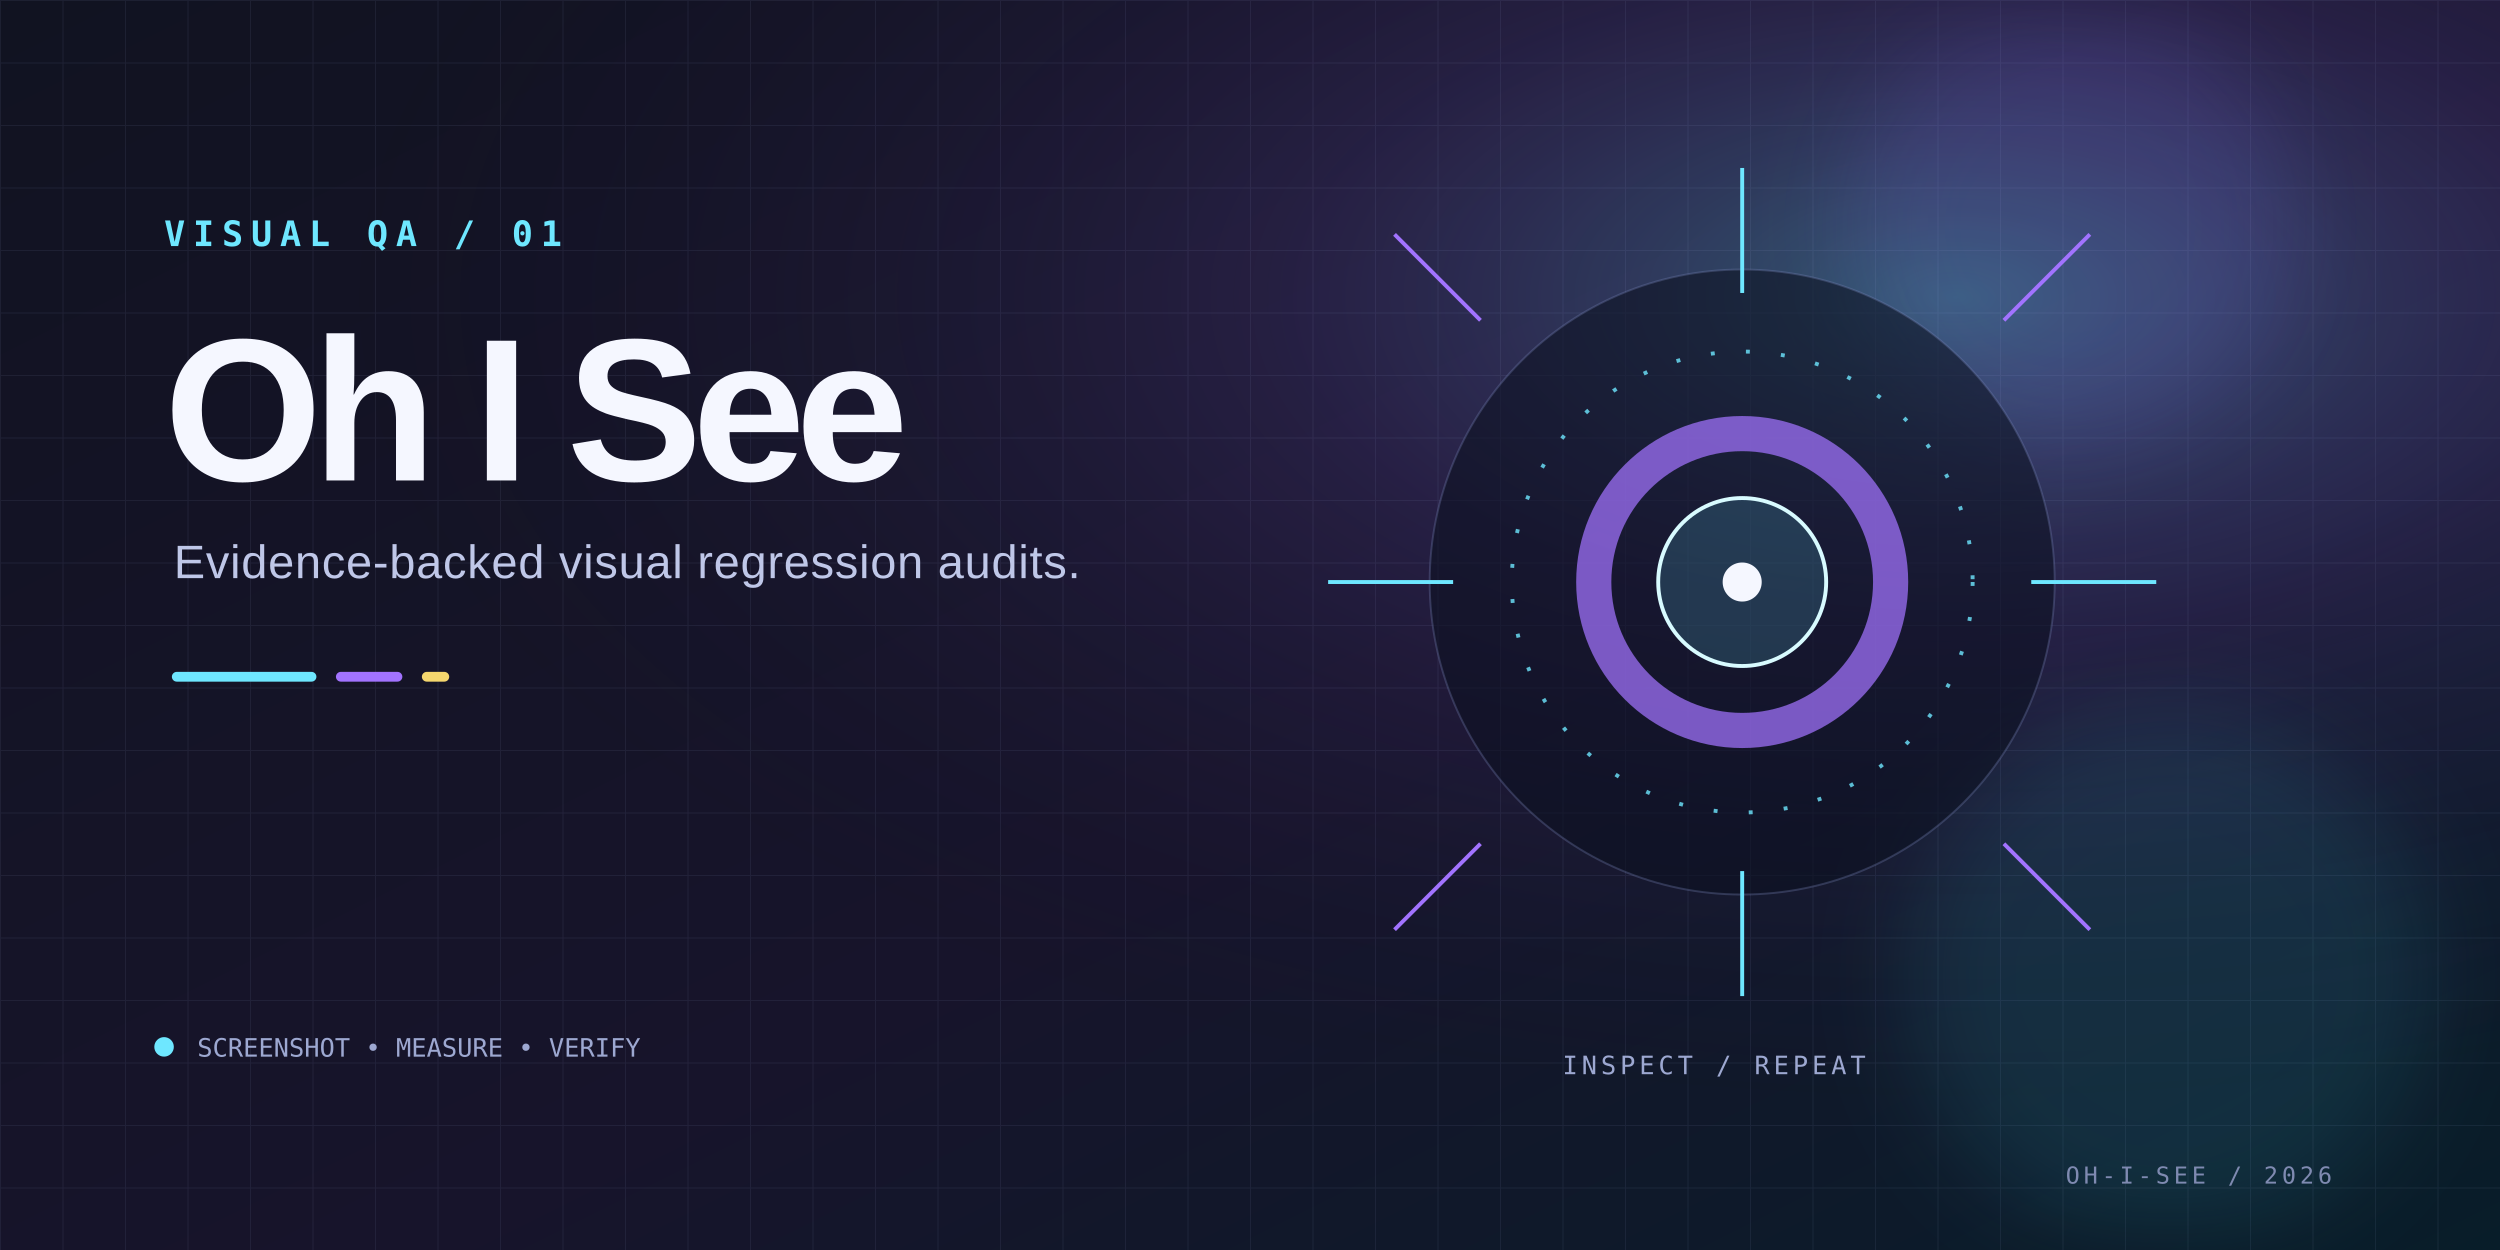
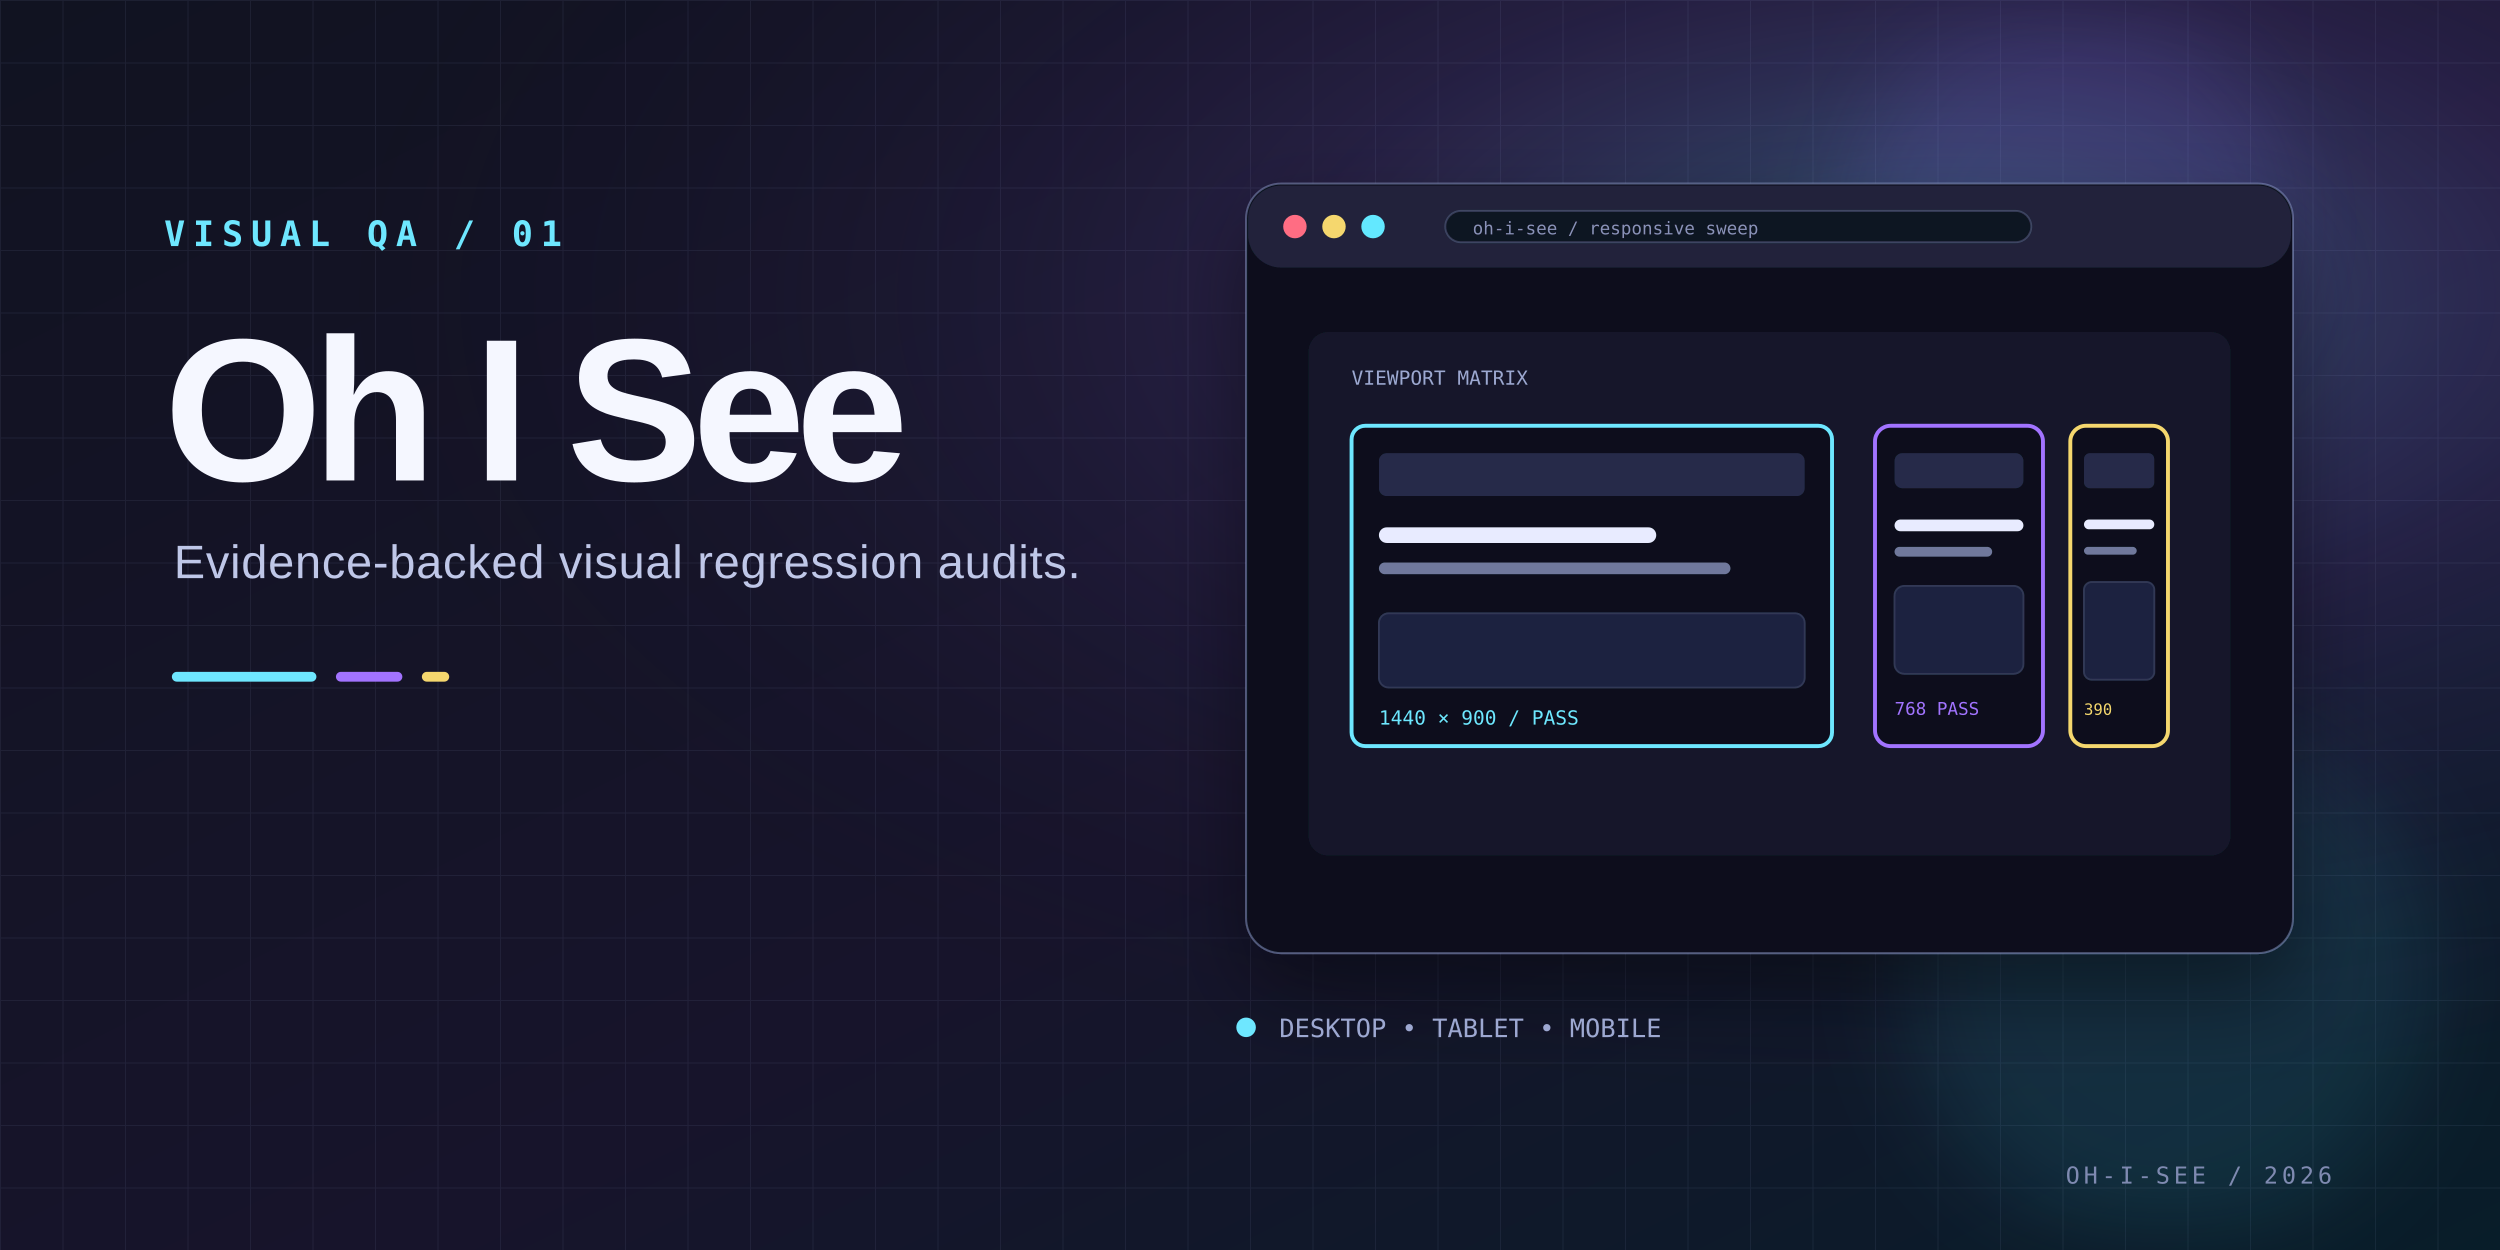
<svg xmlns="http://www.w3.org/2000/svg" width="1280" height="640" viewBox="0 0 1280 640" role="img" aria-labelledby="title desc">
  <defs>
    <linearGradient id="bg" x1="0" y1="0" x2="1" y2="1">
      <stop offset="0" stop-color="#111321" />
      <stop offset="0.58" stop-color="#17142b" />
      <stop offset="1" stop-color="#081d29" />
    </linearGradient>
    <radialGradient id="glow" cx="78%" cy="24%" r="68%">
      <stop offset="0" stop-color="#64e8ff" stop-opacity=".34" />
      <stop offset=".4" stop-color="#9b6cff" stop-opacity=".12" />
      <stop offset="1" stop-color="#000" stop-opacity="0" />
    </radialGradient>
    <pattern id="grid" width="32" height="32" patternUnits="userSpaceOnUse">
      <path d="M32 0H0V32" fill="none" stroke="#b7c7ff" stroke-opacity=".075" />
    </pattern>
    <filter id="shadow" x="-20%" y="-20%" width="140%" height="160%">
      <feDropShadow dx="0" dy="20" stdDeviation="22" flood-color="#000" flood-opacity=".42" />
    </filter>
    <filter id="soft" x="-50%" y="-50%" width="200%" height="200%">
      <feGaussianBlur stdDeviation="24" />
    </filter>
  </defs>
  <rect width="1280" height="640" fill="url(#bg)" />
  <rect width="1280" height="640" fill="url(#glow)" />
  <rect width="1280" height="640" fill="url(#grid)" />
  <circle cx="1060" cy="116" r="115" fill="#8f6cff" opacity=".14" filter="url(#soft)" />
  <circle cx="1110" cy="500" r="135" fill="#47e6ff" opacity=".1" filter="url(#soft)" />
  <g transform="translate(84 100)">
    <text x="0" y="26" fill="#6ee7ff" font-family="monospace" font-size="18" font-weight="700" letter-spacing="4">VISUAL QA / 01</text>
    <text x="0" y="146" fill="#f5f7ff" font-family="Arial, Helvetica, sans-serif" font-size="104" font-weight="800" letter-spacing="-5">Oh I See</text>
    <text x="5" y="196" fill="#bfc7e8" font-family="Arial, Helvetica, sans-serif" font-size="24" letter-spacing=".4">Evidence-backed visual regression audits.</text>
    <rect x="4" y="244" width="74" height="5" rx="2.5" fill="#6ee7ff" />
    <rect x="88" y="244" width="34" height="5" rx="2.5" fill="#a273ff" />
    <rect x="132" y="244" width="14" height="5" rx="2.5" fill="#f5d76e" />
  </g>
-   <g transform="translate(892 298)">
-     <circle r="160" fill="#0c1020" fill-opacity=".58" stroke="#7d8ac0" stroke-opacity=".3" />
-     <circle r="118" fill="none" stroke="#6ee7ff" stroke-width="2" stroke-dasharray="2 16" opacity=".8" />
-     <circle r="76" fill="none" stroke="#a273ff" stroke-width="18" stroke-opacity=".72" />
-     <circle r="43" fill="#64e8ff" fill-opacity=".16" stroke="#d8fbff" stroke-width="2" />
-     <circle r="10" fill="#f5f7ff" />
-     <path d="M-212 0H-148 M148 0H212 M0-212V-148 M0 148V212" stroke="#6ee7ff" stroke-width="2" />
-     <path d="M-178-178L-134-134 M178-178L134-134 M-178 178L-134 134 M178 178L134 134" stroke="#a273ff" stroke-width="2" />
-     <text x="-92" y="252" fill="#9da8d1" font-family="monospace" font-size="13" letter-spacing="2">INSPECT / REPEAT</text>
+   <g transform="translate(638 94)" filter="url(#shadow)">
+     <rect width="536" height="394" rx="18" fill="#0c0f1d" stroke="#8d9acb" stroke-opacity=".5" />
+     <rect x="1" y="1" width="534" height="42" rx="17" fill="#20243a" />
+     <circle cx="25" cy="22" r="6" fill="#ff6d83" />
+     <circle cx="45" cy="22" r="6" fill="#f5d76e" />
+     <circle cx="65" cy="22" r="6" fill="#64e8ff" />
+     <rect x="102" y="14" width="300" height="16" rx="8" fill="#0f1221" stroke="#707ba6" stroke-opacity=".4" />
+     <text x="116" y="26" fill="#8993b8" font-family="monospace" font-size="9">oh-i-see / responsive sweep</text>
+     <rect x="32" y="76" width="472" height="268" rx="10" fill="#14182a" />
+     <text x="54" y="103" fill="#9da8d1" font-family="monospace" font-size="10">VIEWPORT MATRIX</text>
+     <g transform="translate(54 124)">
+       <rect width="246" height="164" rx="7" fill="#0b0e1a" stroke="#6ee7ff" stroke-width="2" />
+       <rect x="14" y="14" width="218" height="22" rx="4" fill="#252c49" />
+       <rect x="14" y="52" width="142" height="8" rx="4" fill="#e8ebff" />
+       <rect x="14" y="70" width="180" height="6" rx="3" fill="#6f789c" />
+       <rect x="14" y="96" width="218" height="38" rx="5" fill="#1b2140" stroke="#303855" />
+       <text x="14" y="153" fill="#6ee7ff" font-family="monospace" font-size="10">1440 × 900  /  PASS</text>
+     </g>
+     <g transform="translate(322 124)">
+       <rect width="86" height="164" rx="8" fill="#0b0e1a" stroke="#a273ff" stroke-width="2" />
+       <rect x="10" y="14" width="66" height="18" rx="4" fill="#252c49" />
+       <rect x="10" y="48" width="66" height="6" rx="3" fill="#e8ebff" />
+       <rect x="10" y="62" width="50" height="5" rx="2.5" fill="#6f789c" />
+       <rect x="10" y="82" width="66" height="45" rx="5" fill="#1b2140" stroke="#303855" />
+       <text x="10" y="148" fill="#a273ff" font-family="monospace" font-size="9">768  PASS</text>
+     </g>
+     <g transform="translate(422 124)">
+       <rect width="50" height="164" rx="8" fill="#0b0e1a" stroke="#f5d76e" stroke-width="2" />
+       <rect x="7" y="14" width="36" height="18" rx="3" fill="#252c49" />
+       <rect x="7" y="48" width="36" height="5" rx="2.5" fill="#e8ebff" />
+       <rect x="7" y="62" width="27" height="4" rx="2" fill="#6f789c" />
+       <rect x="7" y="80" width="36" height="50" rx="4" fill="#1b2140" stroke="#303855" />
+       <text x="7" y="148" fill="#f5d76e" font-family="monospace" font-size="8">390</text>
+     </g>
  </g>
-   <g transform="translate(84 536)">
+   <g transform="translate(638 526)">
    <circle cx="0" cy="0" r="5" fill="#6ee7ff" />
-     <text x="17" y="5" fill="#9da8d1" font-family="monospace" font-size="13">SCREENSHOT  •  MEASURE  •  VERIFY</text>
+     <text x="17" y="5" fill="#9da8d1" font-family="monospace" font-size="13">DESKTOP  •  TABLET  •  MOBILE</text>
  </g>
  <text x="1194" y="606" text-anchor="end" fill="#7f8ab1" font-family="monospace" font-size="12" letter-spacing="2">OH-I-SEE / 2026</text>
</svg>
